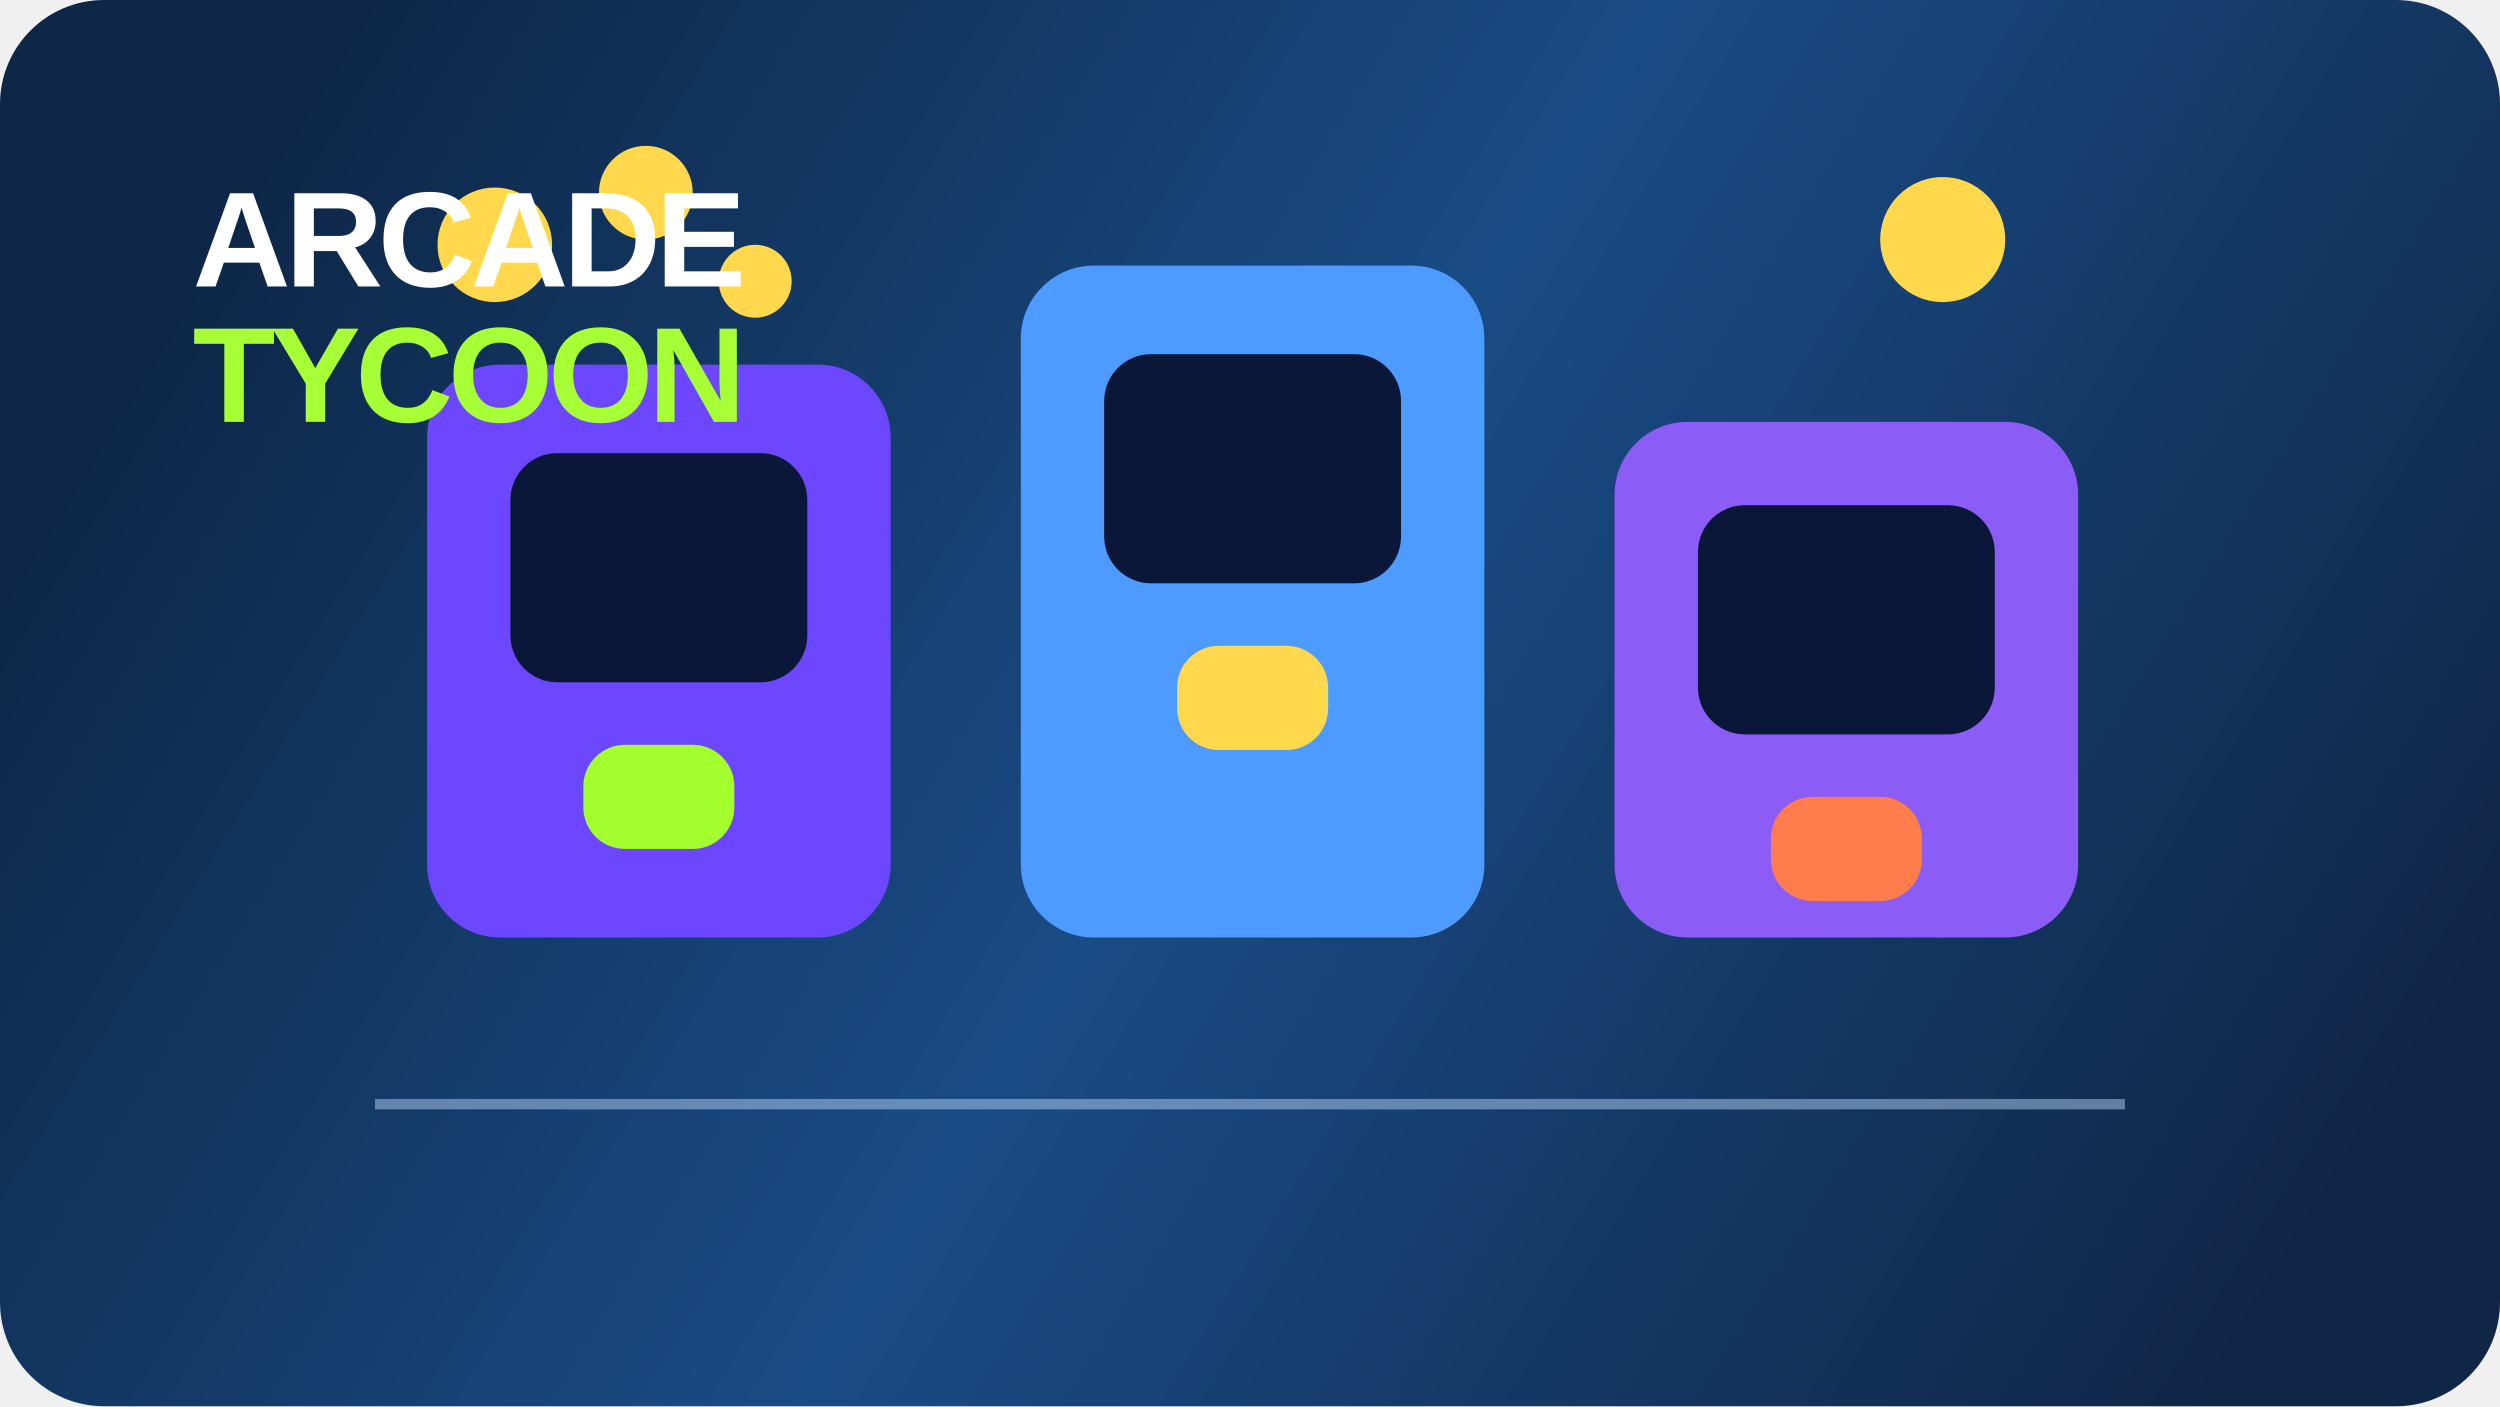
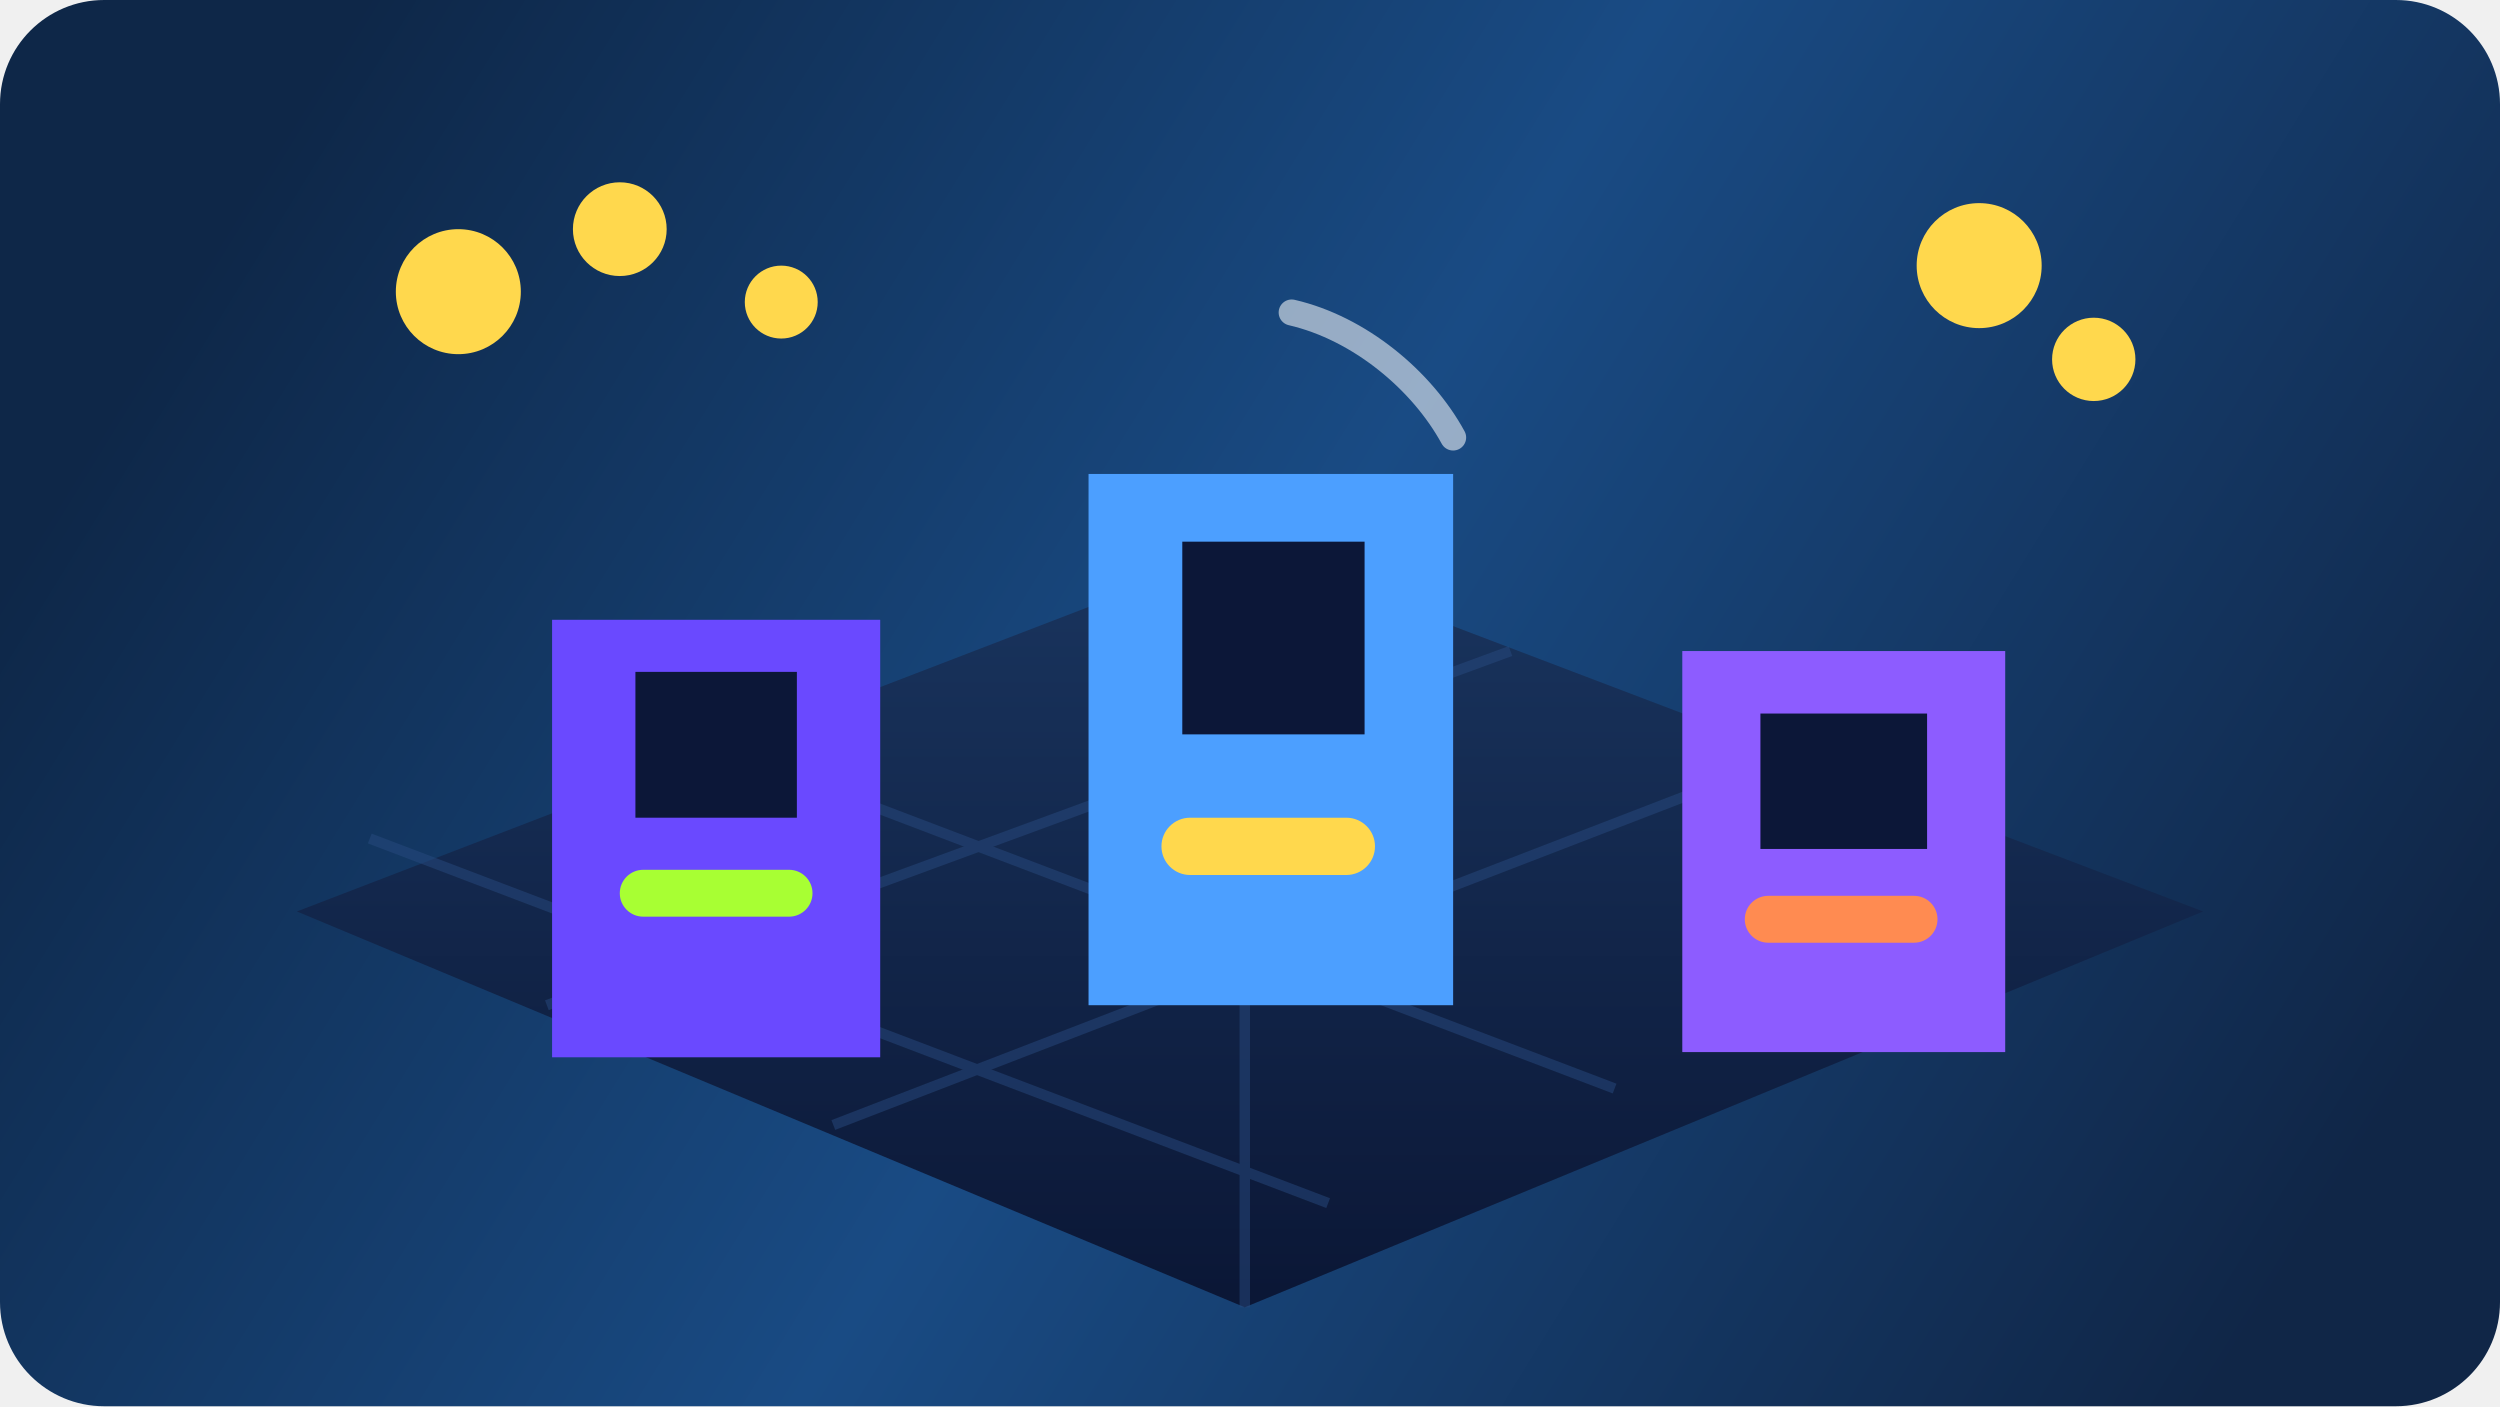
<svg xmlns="http://www.w3.org/2000/svg" viewBox="0 0 960 540" fill="none">
  <defs>
    <linearGradient id="bg" x1="112" y1="44" x2="866" y2="510" gradientUnits="userSpaceOnUse">
      <stop stop-color="#0E2748" />
      <stop offset=".48" stop-color="#194B84" />
      <stop offset="1" stop-color="#102647" />
    </linearGradient>
+     <linearGradient id="floor" x1="478" y1="238" x2="478" y2="496" gradientUnits="userSpaceOnUse">
+       <stop stop-color="#18325B" />
+       <stop offset="1" stop-color="#0B1736" />
+     </linearGradient>
  </defs>
  <rect width="960" height="540" rx="40" fill="url(#bg)" />
+   <path d="M114 350 478 210l368 140-368 152L114 350Z" fill="url(#floor)" />
+   <g stroke="#274A80" stroke-width="4" opacity=".5">
+     <path d="M478 210v292" />
+     <path d="M210 386 580 250" />
+     <path d="M320 432 688 290" />
+     <path d="M142 322 510 462" />
+     <path d="M252 278 620 418" />
+   </g>
  <g>
-     <rect x="164" y="140" width="178" height="220" rx="28" fill="#6D46FF" />
-     <rect x="392" y="102" width="178" height="258" rx="28" fill="#4E9BFF" />
-     <rect x="620" y="162" width="178" height="198" rx="28" fill="#8B5CF6" />
-     <rect x="196" y="174" width="114" height="88" rx="18" fill="#0B1738" />
-     <rect x="424" y="136" width="114" height="88" rx="18" fill="#0B1738" />
-     <rect x="652" y="194" width="114" height="88" rx="18" fill="#0B1738" />
-     <rect x="224" y="286" width="58" height="40" rx="16" fill="#A3FF2E" />
-     <rect x="452" y="248" width="58" height="40" rx="16" fill="#FFD84D" />
-     <rect x="680" y="306" width="58" height="40" rx="16" fill="#FF7D4D" />
+     <path d="M212 238h126v168H212z" fill="#6A49FF" />
+     <path d="M244 258h62v56H244z" fill="#0C1738" />
+     <rect x="238" y="334" width="74" height="18" rx="9" fill="#A8FF33" />
  </g>
-   <g fill="#FFD84D">
-     <circle cx="190" cy="94" r="22" />
-     <circle cx="248" cy="74" r="18" />
-     <circle cx="290" cy="108" r="14" />
-     <circle cx="746" cy="92" r="24" />
+   <g>
+     <path d="M418 182h140v204H418z" fill="#4C9FFF" />
+     <path d="M454 208h70v74H454z" fill="#0C1738" />
+     <rect x="446" y="314" width="82" height="22" rx="11" fill="#FFD84D" />
  </g>
-   <path d="M144 424h672" stroke="#C6E1FF" stroke-opacity=".45" stroke-width="4" />
-   <text x="74" y="110" fill="#FFFFFF" font-size="52" font-family="Arial, sans-serif" font-weight="900" letter-spacing="-2">ARCADE</text>
-   <text x="74" y="162" fill="#A7FF35" font-size="52" font-family="Arial, sans-serif" font-weight="900" letter-spacing="-2">TYCOON</text>
+   <g>
+     <path d="M646 250h124v154H646z" fill="#8D5CFF" />
+     <path d="M676 274h64v52H676z" fill="#0C1738" />
+     <rect x="670" y="344" width="74" height="18" rx="9" fill="#FF8B51" />
+   </g>
+   <g>
+     <circle cx="176" cy="112" r="24" fill="#FFD84D" />
+     <circle cx="238" cy="88" r="18" fill="#FFD84D" />
+     <circle cx="300" cy="116" r="14" fill="#FFD84D" />
+     <circle cx="760" cy="102" r="24" fill="#FFD84D" />
+     <circle cx="804" cy="138" r="16" fill="#FFD84D" />
+   </g>
+   <path d="M496 120c26 6 50 26 62 48" stroke="#FFFFFF" stroke-opacity=".55" stroke-width="10" stroke-linecap="round" />
</svg>
